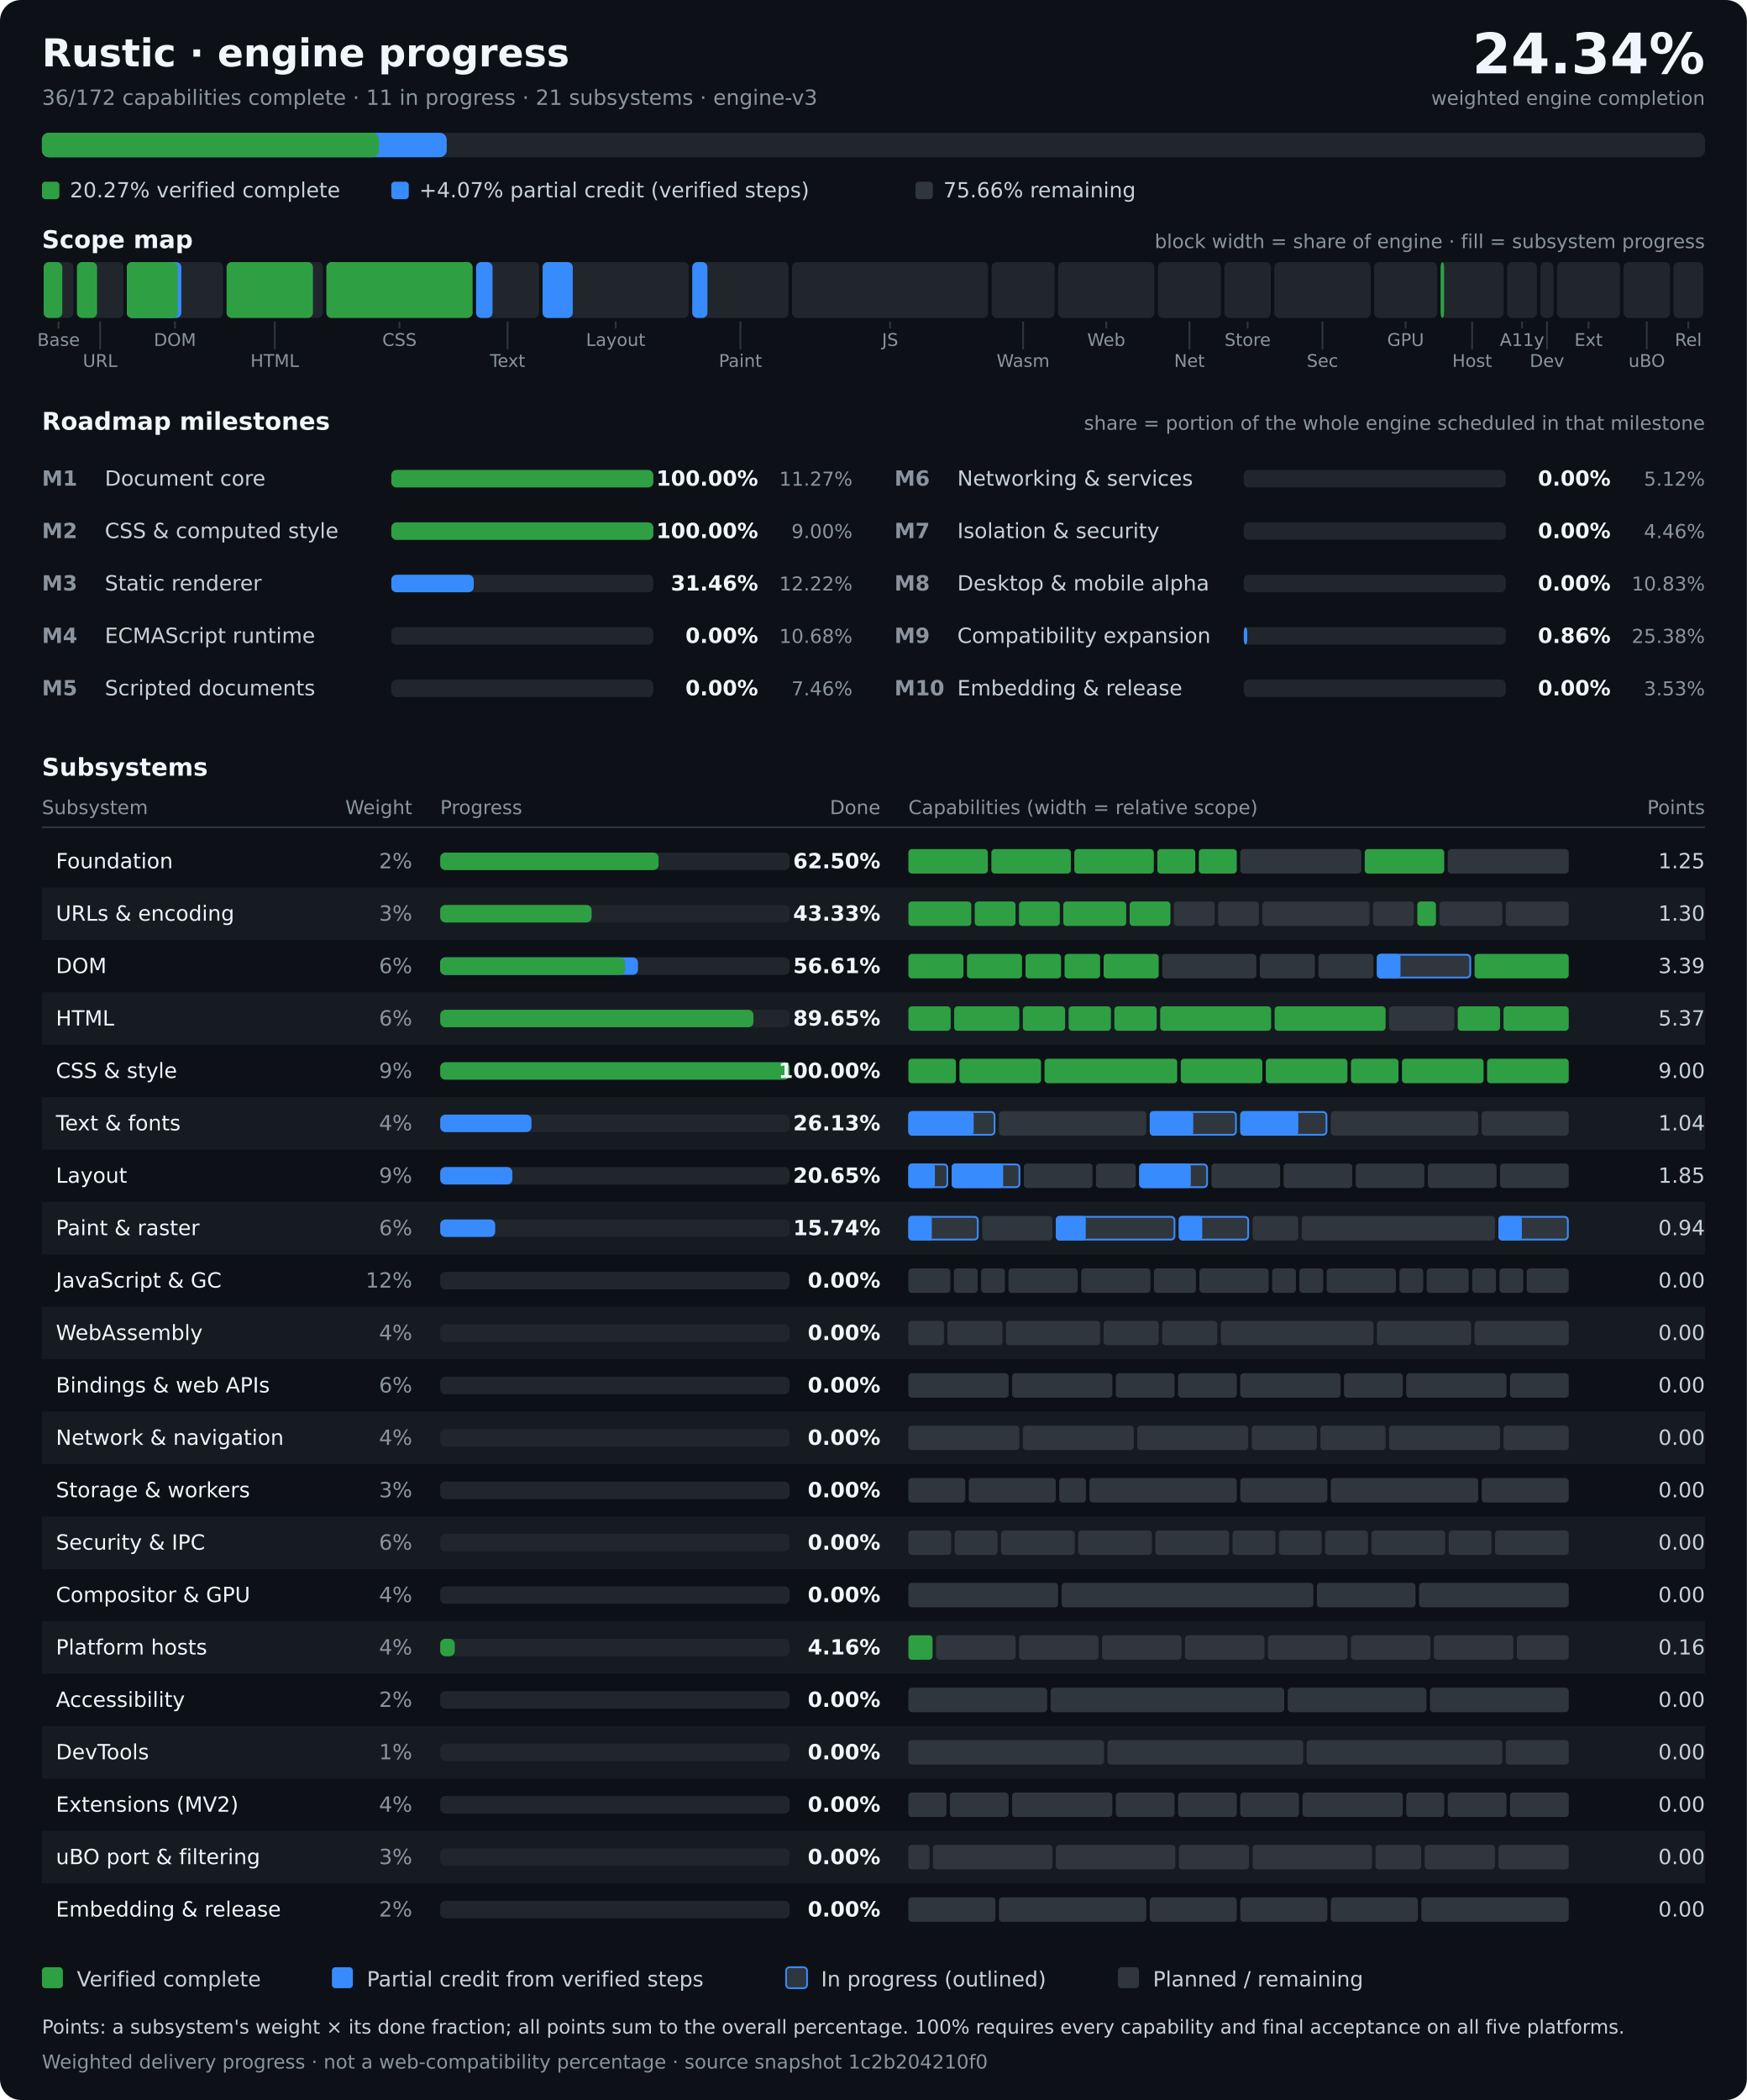
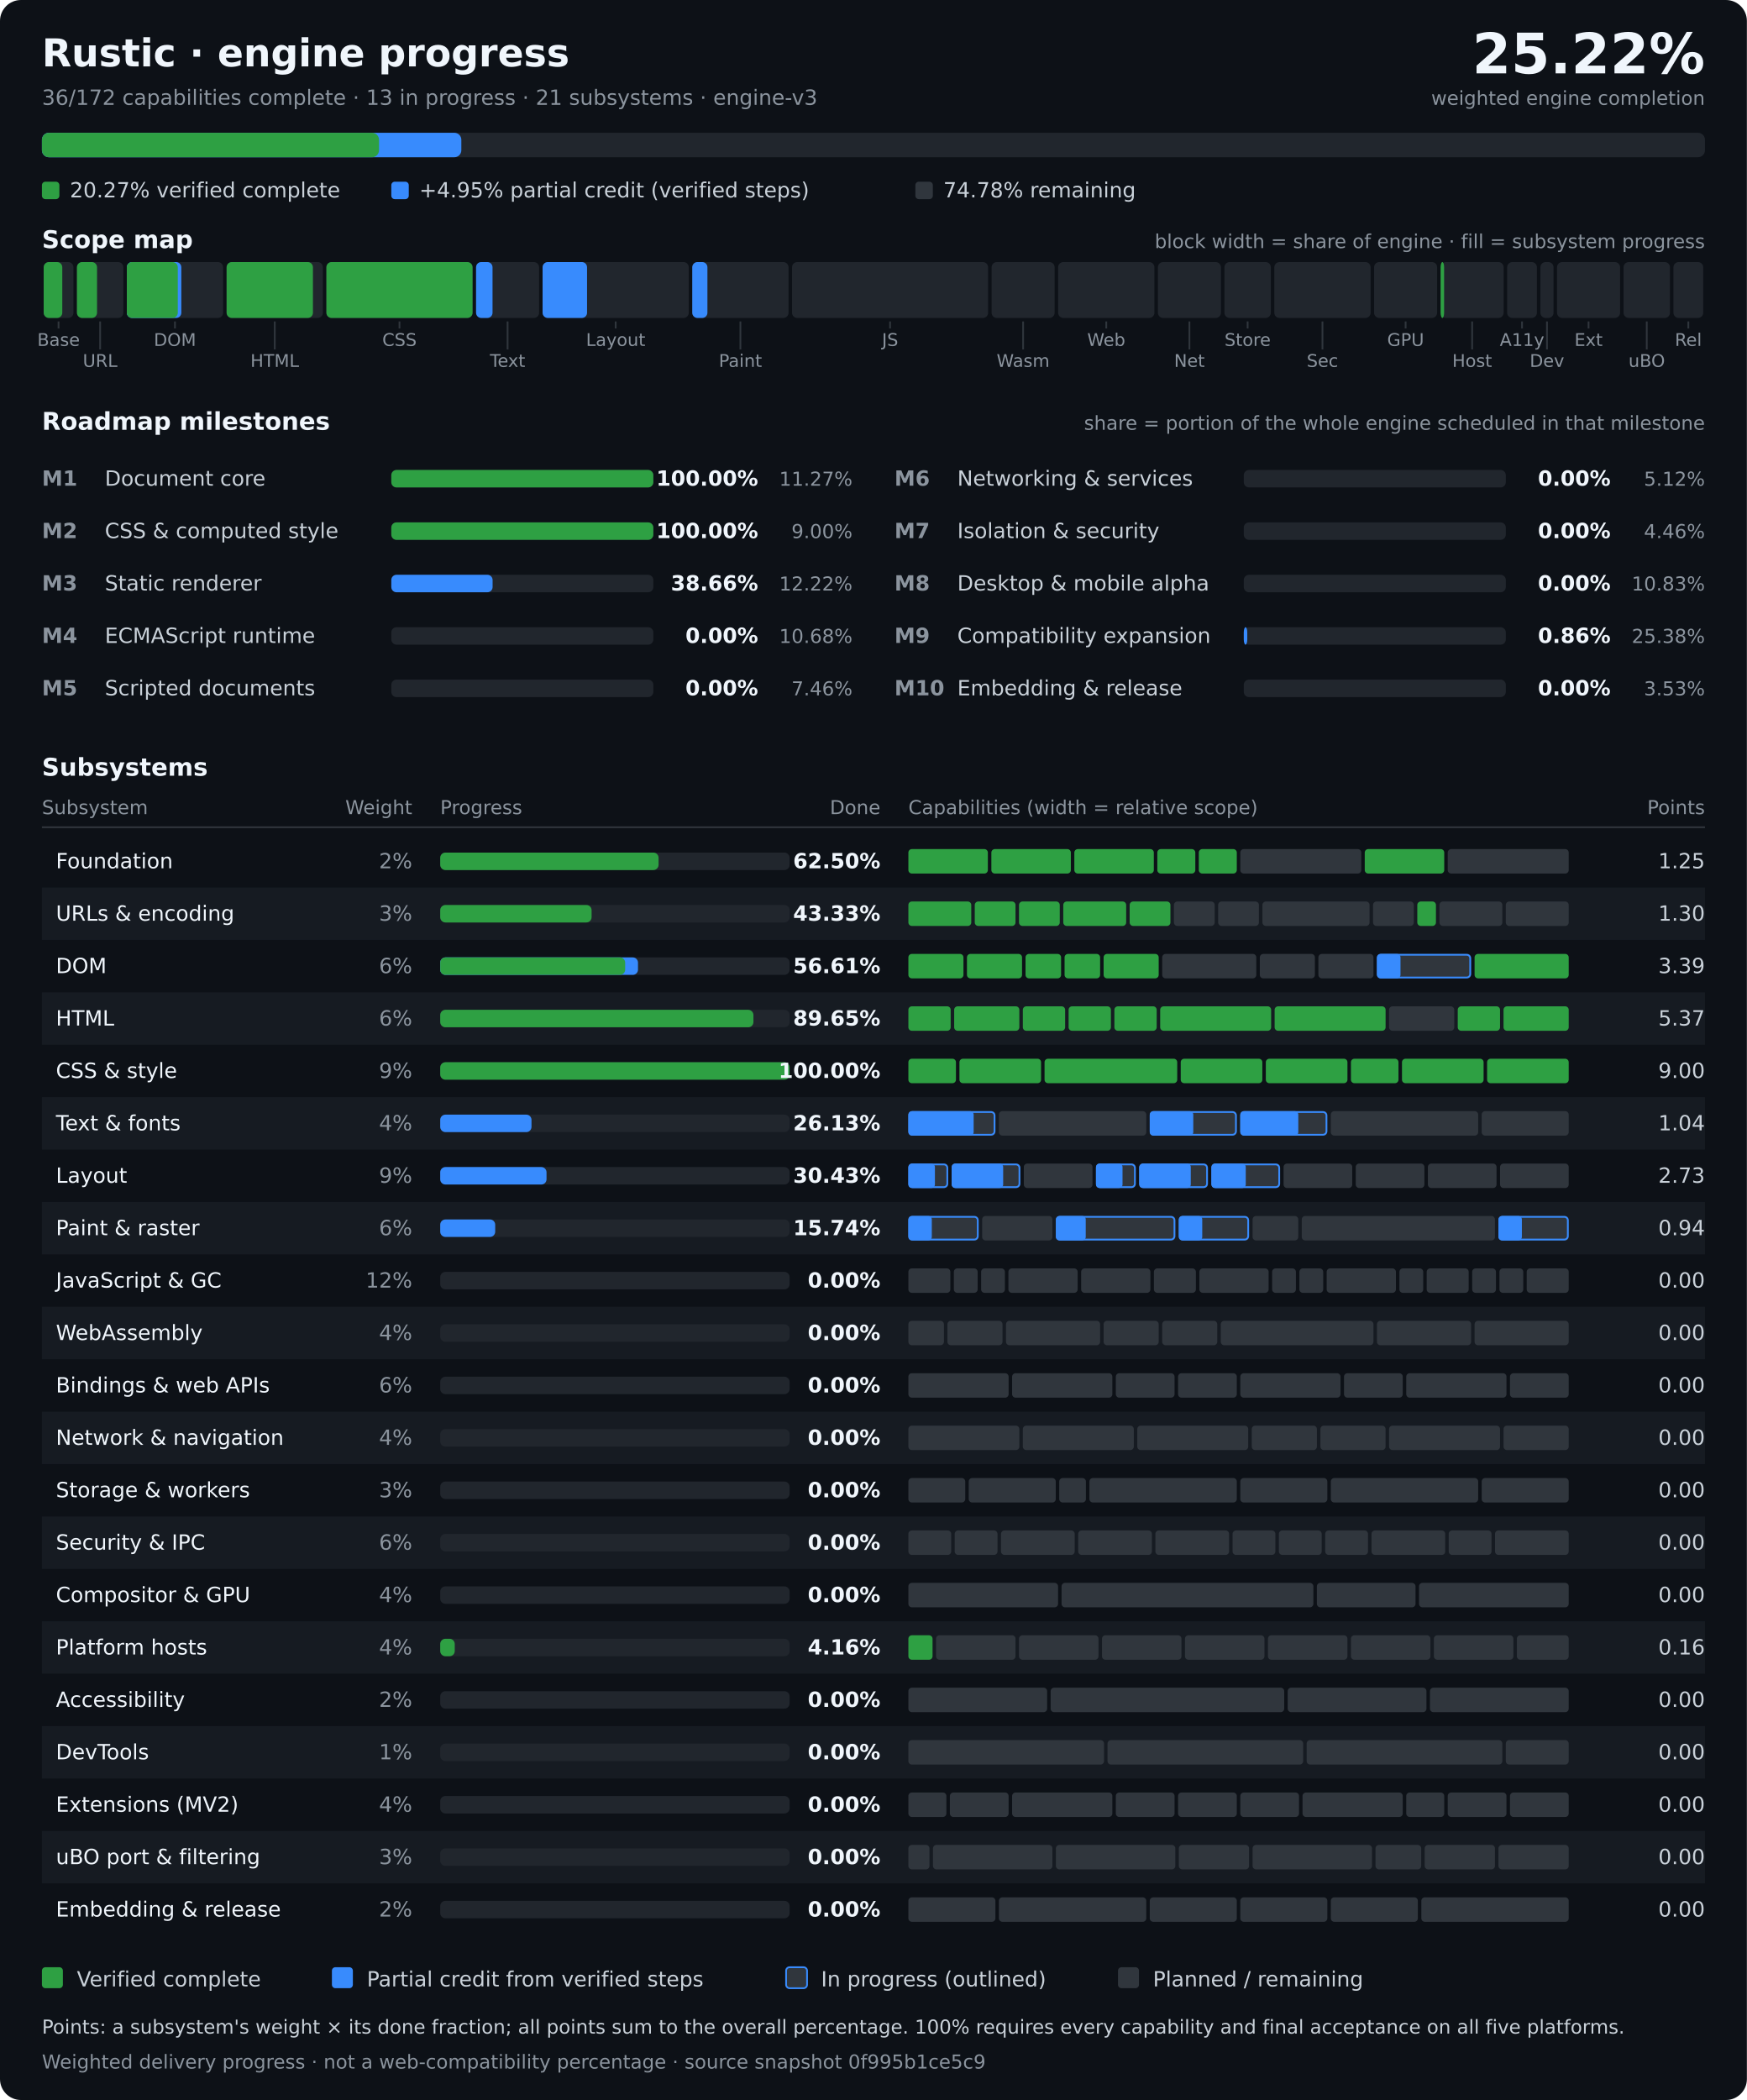
<svg xmlns="http://www.w3.org/2000/svg" width="1000" height="1202" viewBox="0 0 1000 1202" role="img" aria-labelledby="title desc">
  <rect width="1000" height="1202" rx="12" fill="#0d1117" />
  <g font-family="DejaVu Sans,Arial,sans-serif">
    <text x="24.00" y="38" fill="#f0f6fc" font-size="22" font-weight="700">Rustic · engine progress</text>
-     <text x="24.00" y="60" fill="#8b949e" font-size="12">36/172 capabilities complete · 11 in progress · 21 subsystems · engine-v3</text>
-     <text x="976.00" y="42" fill="#f0f6fc" font-size="32" text-anchor="end" font-weight="700">24.34%</text>
+     <text x="24.00" y="60" fill="#8b949e" font-size="12">36/172 capabilities complete · 13 in progress · 21 subsystems · engine-v3</text>
+     <text x="976.00" y="42" fill="#f0f6fc" font-size="32" text-anchor="end" font-weight="700">25.22%</text>
    <text x="976.00" y="60" fill="#8b949e" font-size="11" text-anchor="end">weighted engine completion</text>
    <rect x="24.00" y="76" width="952.00" height="14" rx="4" fill="#21262d" />
-     <rect x="24.00" y="76" width="231.72" height="14" rx="4" fill="#388bfd" />
+     <rect x="24.00" y="76" width="240.09" height="14" rx="4" fill="#388bfd" />
    <rect x="24.00" y="76" width="192.97" height="14" rx="4" fill="#2ea043" />
    <rect x="24" y="104" width="10" height="10" rx="2" fill="#2ea043" />
    <text x="40.00" y="113" fill="#c9d1d9" font-size="12">20.27% verified complete</text>
    <rect x="224" y="104" width="10" height="10" rx="2" fill="#388bfd" />
-     <text x="240.00" y="113" fill="#c9d1d9" font-size="12">+4.07% partial credit (verified steps)</text>
+     <text x="240.00" y="113" fill="#c9d1d9" font-size="12">+4.95% partial credit (verified steps)</text>
    <rect x="524" y="104" width="10" height="10" rx="2" fill="#30363d" />
-     <text x="540.00" y="113" fill="#c9d1d9" font-size="12">75.66% remaining</text>
+     <text x="540.00" y="113" fill="#c9d1d9" font-size="12">74.78% remaining</text>
    <text x="24.00" y="142" fill="#f0f6fc" font-size="14" font-weight="600">Scope map</text>
    <text x="976.00" y="142" fill="#8b949e" font-size="11" text-anchor="end">block width = share of engine · fill = subsystem progress</text>
    <g>
      <rect x="25.00" y="150" width="17.04" height="32" rx="3" fill="#21262d" />
      <rect x="25.00" y="150" width="10.65" height="32" rx="3" fill="#2ea043" />
      <rect x="33.02" y="184" width="1" height="4" fill="#30363d" />
      <text x="33.52" y="198" fill="#8b949e" font-size="10" text-anchor="middle">Base</text>
    </g>
    <g>
      <rect x="44.04" y="150" width="26.56" height="32" rx="3" fill="#21262d" />
      <rect x="44.04" y="150" width="11.51" height="32" rx="3" fill="#2ea043" />
      <rect x="56.82" y="184" width="1" height="16" fill="#30363d" />
      <text x="57.32" y="210" fill="#8b949e" font-size="10" text-anchor="middle">URL</text>
    </g>
    <g>
      <rect x="72.60" y="150" width="55.12" height="32" rx="3" fill="#21262d" />
      <rect x="72.60" y="150" width="31.20" height="32" rx="3" fill="#388bfd" />
      <rect x="72.60" y="150" width="29.18" height="32" rx="3" fill="#2ea043" />
      <rect x="99.66" y="184" width="1" height="4" fill="#30363d" />
      <text x="100.16" y="198" fill="#8b949e" font-size="10" text-anchor="middle">DOM</text>
    </g>
    <g>
      <rect x="129.72" y="150" width="55.12" height="32" rx="3" fill="#21262d" />
      <rect x="129.72" y="150" width="49.42" height="32" rx="3" fill="#2ea043" />
      <rect x="156.78" y="184" width="1" height="16" fill="#30363d" />
      <text x="157.28" y="210" fill="#8b949e" font-size="10" text-anchor="middle">HTML</text>
    </g>
    <g>
      <rect x="186.84" y="150" width="83.68" height="32" rx="3" fill="#21262d" />
      <rect x="186.84" y="150" width="83.68" height="32" rx="3" fill="#2ea043" />
      <rect x="228.18" y="184" width="1" height="4" fill="#30363d" />
      <text x="228.68" y="198" fill="#8b949e" font-size="10" text-anchor="middle">CSS</text>
    </g>
    <g>
      <rect x="272.52" y="150" width="36.08" height="32" rx="3" fill="#21262d" />
      <rect x="272.52" y="150" width="9.43" height="32" rx="3" fill="#388bfd" />
      <rect x="290.06" y="184" width="1" height="16" fill="#30363d" />
      <text x="290.56" y="210" fill="#8b949e" font-size="10" text-anchor="middle">Text</text>
    </g>
    <g>
      <rect x="310.60" y="150" width="83.68" height="32" rx="3" fill="#21262d" />
-       <rect x="310.60" y="150" width="17.28" height="32" rx="3" fill="#388bfd" />
+       <rect x="310.60" y="150" width="25.46" height="32" rx="3" fill="#388bfd" />
      <rect x="351.94" y="184" width="1" height="4" fill="#30363d" />
      <text x="352.44" y="198" fill="#8b949e" font-size="10" text-anchor="middle">Layout</text>
    </g>
    <g>
      <rect x="396.28" y="150" width="55.12" height="32" rx="3" fill="#21262d" />
      <rect x="396.28" y="150" width="8.68" height="32" rx="3" fill="#388bfd" />
      <rect x="423.34" y="184" width="1" height="16" fill="#30363d" />
      <text x="423.84" y="210" fill="#8b949e" font-size="10" text-anchor="middle">Paint</text>
    </g>
    <g>
      <rect x="453.40" y="150" width="112.24" height="32" rx="3" fill="#21262d" />
      <rect x="509.02" y="184" width="1" height="4" fill="#30363d" />
      <text x="509.52" y="198" fill="#8b949e" font-size="10" text-anchor="middle">JS</text>
    </g>
    <g>
      <rect x="567.64" y="150" width="36.08" height="32" rx="3" fill="#21262d" />
      <rect x="585.18" y="184" width="1" height="16" fill="#30363d" />
      <text x="585.68" y="210" fill="#8b949e" font-size="10" text-anchor="middle">Wasm</text>
    </g>
    <g>
      <rect x="605.72" y="150" width="55.12" height="32" rx="3" fill="#21262d" />
      <rect x="632.78" y="184" width="1" height="4" fill="#30363d" />
      <text x="633.28" y="198" fill="#8b949e" font-size="10" text-anchor="middle">Web</text>
    </g>
    <g>
      <rect x="662.84" y="150" width="36.08" height="32" rx="3" fill="#21262d" />
      <rect x="680.38" y="184" width="1" height="16" fill="#30363d" />
      <text x="680.88" y="210" fill="#8b949e" font-size="10" text-anchor="middle">Net</text>
    </g>
    <g>
      <rect x="700.92" y="150" width="26.56" height="32" rx="3" fill="#21262d" />
      <rect x="713.70" y="184" width="1" height="4" fill="#30363d" />
      <text x="714.20" y="198" fill="#8b949e" font-size="10" text-anchor="middle">Store</text>
    </g>
    <g>
      <rect x="729.48" y="150" width="55.12" height="32" rx="3" fill="#21262d" />
      <rect x="756.54" y="184" width="1" height="16" fill="#30363d" />
      <text x="757.04" y="210" fill="#8b949e" font-size="10" text-anchor="middle">Sec</text>
    </g>
    <g>
      <rect x="786.60" y="150" width="36.08" height="32" rx="3" fill="#21262d" />
      <rect x="804.14" y="184" width="1" height="4" fill="#30363d" />
      <text x="804.64" y="198" fill="#8b949e" font-size="10" text-anchor="middle">GPU</text>
    </g>
    <g>
      <rect x="824.68" y="150" width="36.08" height="32" rx="3" fill="#21262d" />
      <rect x="824.68" y="150" width="2.00" height="32" rx="3" fill="#2ea043" />
      <rect x="842.22" y="184" width="1" height="16" fill="#30363d" />
      <text x="842.72" y="210" fill="#8b949e" font-size="10" text-anchor="middle">Host</text>
    </g>
    <g>
      <rect x="862.76" y="150" width="17.04" height="32" rx="3" fill="#21262d" />
      <rect x="870.78" y="184" width="1" height="4" fill="#30363d" />
      <text x="871.28" y="198" fill="#8b949e" font-size="10" text-anchor="middle">A11y</text>
    </g>
    <g>
      <rect x="881.80" y="150" width="7.52" height="32" rx="3" fill="#21262d" />
      <rect x="885.06" y="184" width="1" height="16" fill="#30363d" />
      <text x="885.56" y="210" fill="#8b949e" font-size="10" text-anchor="middle">Dev</text>
    </g>
    <g>
      <rect x="891.32" y="150" width="36.08" height="32" rx="3" fill="#21262d" />
      <rect x="908.86" y="184" width="1" height="4" fill="#30363d" />
      <text x="909.36" y="198" fill="#8b949e" font-size="10" text-anchor="middle">Ext</text>
    </g>
    <g>
      <rect x="929.40" y="150" width="26.56" height="32" rx="3" fill="#21262d" />
      <rect x="942.18" y="184" width="1" height="16" fill="#30363d" />
      <text x="942.68" y="210" fill="#8b949e" font-size="10" text-anchor="middle">uBO</text>
    </g>
    <g>
      <rect x="957.96" y="150" width="17.04" height="32" rx="3" fill="#21262d" />
      <rect x="965.98" y="184" width="1" height="4" fill="#30363d" />
      <text x="966.48" y="198" fill="#8b949e" font-size="10" text-anchor="middle">Rel</text>
    </g>
    <text x="24.00" y="246" fill="#f0f6fc" font-size="14" font-weight="600">Roadmap milestones</text>
    <text x="976.00" y="246" fill="#8b949e" font-size="11" text-anchor="end">share = portion of the whole engine scheduled in that milestone</text>
    <g>
      <text x="24.00" y="278" fill="#8b949e" font-size="12" font-weight="600">M1</text>
      <text x="60.00" y="278" fill="#c9d1d9" font-size="12">Document core</text>
      <rect x="224.00" y="269" width="150.00" height="10" rx="3" fill="#21262d" />
      <rect x="224.00" y="269" width="150.00" height="10" rx="3" fill="#2ea043" />
      <text x="434.00" y="278" fill="#f0f6fc" font-size="12" text-anchor="end" font-weight="600">100.00%</text>
      <text x="488.00" y="278" fill="#8b949e" font-size="11" text-anchor="end">11.27%</text>
    </g>
    <g>
      <text x="24.00" y="308" fill="#8b949e" font-size="12" font-weight="600">M2</text>
      <text x="60.00" y="308" fill="#c9d1d9" font-size="12">CSS &amp; computed style</text>
      <rect x="224.00" y="299" width="150.00" height="10" rx="3" fill="#21262d" />
      <rect x="224.00" y="299" width="150.00" height="10" rx="3" fill="#2ea043" />
      <text x="434.00" y="308" fill="#f0f6fc" font-size="12" text-anchor="end" font-weight="600">100.00%</text>
      <text x="488.00" y="308" fill="#8b949e" font-size="11" text-anchor="end">9.00%</text>
    </g>
    <g>
      <text x="24.00" y="338" fill="#8b949e" font-size="12" font-weight="600">M3</text>
      <text x="60.00" y="338" fill="#c9d1d9" font-size="12">Static renderer</text>
      <rect x="224.00" y="329" width="150.00" height="10" rx="3" fill="#21262d" />
-       <rect x="224.00" y="329" width="47.19" height="10" rx="3" fill="#388bfd" />
-       <text x="434.00" y="338" fill="#f0f6fc" font-size="12" text-anchor="end" font-weight="600">31.46%</text>
+       <rect x="224.00" y="329" width="57.99" height="10" rx="3" fill="#388bfd" />
+       <text x="434.00" y="338" fill="#f0f6fc" font-size="12" text-anchor="end" font-weight="600">38.66%</text>
      <text x="488.00" y="338" fill="#8b949e" font-size="11" text-anchor="end">12.22%</text>
    </g>
    <g>
      <text x="24.00" y="368" fill="#8b949e" font-size="12" font-weight="600">M4</text>
      <text x="60.00" y="368" fill="#c9d1d9" font-size="12">ECMAScript runtime</text>
      <rect x="224.00" y="359" width="150.00" height="10" rx="3" fill="#21262d" />
      <text x="434.00" y="368" fill="#f0f6fc" font-size="12" text-anchor="end" font-weight="600">0.00%</text>
      <text x="488.00" y="368" fill="#8b949e" font-size="11" text-anchor="end">10.68%</text>
    </g>
    <g>
      <text x="24.00" y="398" fill="#8b949e" font-size="12" font-weight="600">M5</text>
      <text x="60.00" y="398" fill="#c9d1d9" font-size="12">Scripted documents</text>
      <rect x="224.00" y="389" width="150.00" height="10" rx="3" fill="#21262d" />
      <text x="434.00" y="398" fill="#f0f6fc" font-size="12" text-anchor="end" font-weight="600">0.00%</text>
      <text x="488.00" y="398" fill="#8b949e" font-size="11" text-anchor="end">7.46%</text>
    </g>
    <g>
      <text x="512.00" y="278" fill="#8b949e" font-size="12" font-weight="600">M6</text>
      <text x="548.00" y="278" fill="#c9d1d9" font-size="12">Networking &amp; services</text>
      <rect x="712.00" y="269" width="150.00" height="10" rx="3" fill="#21262d" />
      <text x="922.00" y="278" fill="#f0f6fc" font-size="12" text-anchor="end" font-weight="600">0.00%</text>
      <text x="976.00" y="278" fill="#8b949e" font-size="11" text-anchor="end">5.12%</text>
    </g>
    <g>
      <text x="512.00" y="308" fill="#8b949e" font-size="12" font-weight="600">M7</text>
      <text x="548.00" y="308" fill="#c9d1d9" font-size="12">Isolation &amp; security</text>
      <rect x="712.00" y="299" width="150.00" height="10" rx="3" fill="#21262d" />
      <text x="922.00" y="308" fill="#f0f6fc" font-size="12" text-anchor="end" font-weight="600">0.00%</text>
      <text x="976.00" y="308" fill="#8b949e" font-size="11" text-anchor="end">4.46%</text>
    </g>
    <g>
      <text x="512.00" y="338" fill="#8b949e" font-size="12" font-weight="600">M8</text>
      <text x="548.00" y="338" fill="#c9d1d9" font-size="12">Desktop &amp; mobile alpha</text>
      <rect x="712.00" y="329" width="150.00" height="10" rx="3" fill="#21262d" />
      <text x="922.00" y="338" fill="#f0f6fc" font-size="12" text-anchor="end" font-weight="600">0.00%</text>
      <text x="976.00" y="338" fill="#8b949e" font-size="11" text-anchor="end">10.83%</text>
    </g>
    <g>
      <text x="512.00" y="368" fill="#8b949e" font-size="12" font-weight="600">M9</text>
      <text x="548.00" y="368" fill="#c9d1d9" font-size="12">Compatibility expansion</text>
      <rect x="712.00" y="359" width="150.00" height="10" rx="3" fill="#21262d" />
      <rect x="712.00" y="359" width="2.00" height="10" rx="3" fill="#388bfd" />
      <text x="922.00" y="368" fill="#f0f6fc" font-size="12" text-anchor="end" font-weight="600">0.86%</text>
      <text x="976.00" y="368" fill="#8b949e" font-size="11" text-anchor="end">25.38%</text>
    </g>
    <g>
      <text x="512.00" y="398" fill="#8b949e" font-size="12" font-weight="600">M10</text>
      <text x="548.00" y="398" fill="#c9d1d9" font-size="12">Embedding &amp; release</text>
      <rect x="712.00" y="389" width="150.00" height="10" rx="3" fill="#21262d" />
      <text x="922.00" y="398" fill="#f0f6fc" font-size="12" text-anchor="end" font-weight="600">0.00%</text>
      <text x="976.00" y="398" fill="#8b949e" font-size="11" text-anchor="end">3.53%</text>
    </g>
    <text x="24.00" y="444" fill="#f0f6fc" font-size="14" font-weight="600">Subsystems</text>
    <text x="24.00" y="466" fill="#8b949e" font-size="11">Subsystem</text>
    <text x="236.00" y="466" fill="#8b949e" font-size="11" text-anchor="end">Weight</text>
    <text x="252.00" y="466" fill="#8b949e" font-size="11">Progress</text>
    <text x="504.00" y="466" fill="#8b949e" font-size="11" text-anchor="end">Done</text>
    <text x="520.00" y="466" fill="#8b949e" font-size="11">Capabilities (width = relative scope)</text>
    <text x="976.00" y="466" fill="#8b949e" font-size="11" text-anchor="end">Points</text>
    <rect x="24" y="473" width="952" height="1" fill="#30363d" />
    <g>
      <text x="32.00" y="497" fill="#f0f6fc" font-size="12">Foundation</text>
      <text x="236.00" y="497" fill="#8b949e" font-size="12" text-anchor="end">2%</text>
      <rect x="252.00" y="488" width="200.00" height="10" rx="3" fill="#21262d" />
      <rect x="252.00" y="488" width="125.00" height="10" rx="3" fill="#2ea043" />
      <text x="504.00" y="497" fill="#f0f6fc" font-size="12" text-anchor="end" font-weight="600">62.50%</text>
      <g>
        <rect x="520.00" y="486" width="45.50" height="14" rx="2" fill="#2ea043" />
      </g>
      <g>
        <rect x="567.50" y="486" width="45.50" height="14" rx="2" fill="#2ea043" />
      </g>
      <g>
        <rect x="615.00" y="486" width="45.50" height="14" rx="2" fill="#2ea043" />
      </g>
      <g>
        <rect x="662.50" y="486" width="21.75" height="14" rx="2" fill="#2ea043" />
      </g>
      <g>
        <rect x="686.25" y="486" width="21.75" height="14" rx="2" fill="#2ea043" />
      </g>
      <g>
        <rect x="710.00" y="486" width="69.25" height="14" rx="2" fill="#30363d" />
      </g>
      <g>
        <rect x="781.25" y="486" width="45.50" height="14" rx="2" fill="#2ea043" />
      </g>
      <g>
        <rect x="828.75" y="486" width="69.25" height="14" rx="2" fill="#30363d" />
      </g>
      <text x="976.00" y="497" fill="#c9d1d9" font-size="12" text-anchor="end">1.25</text>
    </g>
    <g>
      <rect x="24" y="508" width="952" height="30" fill="#161b22" />
      <text x="32.00" y="527" fill="#f0f6fc" font-size="12">URLs &amp; encoding</text>
      <text x="236.00" y="527" fill="#8b949e" font-size="12" text-anchor="end">3%</text>
      <rect x="252.00" y="518" width="200.00" height="10" rx="3" fill="#21262d" />
      <rect x="252.00" y="518" width="86.66" height="10" rx="3" fill="#2ea043" />
      <text x="504.00" y="527" fill="#f0f6fc" font-size="12" text-anchor="end" font-weight="600">43.33%</text>
      <g>
        <rect x="520.00" y="516" width="36.00" height="14" rx="2" fill="#2ea043" />
      </g>
      <g>
        <rect x="558.00" y="516" width="23.33" height="14" rx="2" fill="#2ea043" />
      </g>
      <g>
        <rect x="583.33" y="516" width="23.33" height="14" rx="2" fill="#2ea043" />
      </g>
      <g>
        <rect x="608.67" y="516" width="36.00" height="14" rx="2" fill="#2ea043" />
      </g>
      <g>
        <rect x="646.67" y="516" width="23.33" height="14" rx="2" fill="#2ea043" />
      </g>
      <g>
        <rect x="672.00" y="516" width="23.33" height="14" rx="2" fill="#30363d" />
      </g>
      <g>
        <rect x="697.33" y="516" width="23.33" height="14" rx="2" fill="#30363d" />
      </g>
      <g>
        <rect x="722.67" y="516" width="61.33" height="14" rx="2" fill="#30363d" />
      </g>
      <g>
        <rect x="786.00" y="516" width="23.33" height="14" rx="2" fill="#30363d" />
      </g>
      <g>
        <rect x="811.33" y="516" width="10.67" height="14" rx="2" fill="#2ea043" />
      </g>
      <g>
        <rect x="824.00" y="516" width="36.00" height="14" rx="2" fill="#30363d" />
      </g>
      <g>
        <rect x="862.00" y="516" width="36.00" height="14" rx="2" fill="#30363d" />
      </g>
      <text x="976.00" y="527" fill="#c9d1d9" font-size="12" text-anchor="end">1.30</text>
    </g>
    <g>
      <text x="32.00" y="557" fill="#f0f6fc" font-size="12">DOM</text>
      <text x="236.00" y="557" fill="#8b949e" font-size="12" text-anchor="end">6%</text>
      <rect x="252.00" y="548" width="200.00" height="10" rx="3" fill="#21262d" />
      <rect x="252.00" y="548" width="113.22" height="10" rx="3" fill="#388bfd" />
      <rect x="252.00" y="548" width="105.88" height="10" rx="3" fill="#2ea043" />
      <text x="504.00" y="557" fill="#f0f6fc" font-size="12" text-anchor="end" font-weight="600">56.61%</text>
      <g>
        <rect x="520.00" y="546" width="31.53" height="14" rx="2" fill="#2ea043" />
      </g>
      <g>
        <rect x="553.53" y="546" width="31.53" height="14" rx="2" fill="#2ea043" />
      </g>
      <g>
        <rect x="587.06" y="546" width="20.35" height="14" rx="2" fill="#2ea043" />
      </g>
      <g>
        <rect x="609.41" y="546" width="20.35" height="14" rx="2" fill="#2ea043" />
      </g>
      <g>
        <rect x="631.76" y="546" width="31.53" height="14" rx="2" fill="#2ea043" />
      </g>
      <g>
        <rect x="665.29" y="546" width="53.88" height="14" rx="2" fill="#30363d" />
      </g>
      <g>
        <rect x="721.18" y="546" width="31.53" height="14" rx="2" fill="#30363d" />
      </g>
      <g>
        <rect x="754.71" y="546" width="31.53" height="14" rx="2" fill="#30363d" />
      </g>
      <g>
        <rect x="788.24" y="546" width="53.88" height="14" rx="2" fill="#30363d" />
        <rect x="788.24" y="546" width="13.47" height="14" rx="2" fill="#388bfd" />
        <rect x="788.74" y="546.5" width="52.88" height="13" rx="2" fill="none" stroke="#388bfd" />
      </g>
      <g>
        <rect x="844.12" y="546" width="53.88" height="14" rx="2" fill="#2ea043" />
      </g>
      <text x="976.00" y="557" fill="#c9d1d9" font-size="12" text-anchor="end">3.39</text>
    </g>
    <g>
      <rect x="24" y="568" width="952" height="30" fill="#161b22" />
      <text x="32.00" y="587" fill="#f0f6fc" font-size="12">HTML</text>
      <text x="236.00" y="587" fill="#8b949e" font-size="12" text-anchor="end">6%</text>
      <rect x="252.00" y="578" width="200.00" height="10" rx="3" fill="#21262d" />
      <rect x="252.00" y="578" width="179.30" height="10" rx="3" fill="#2ea043" />
      <text x="504.00" y="587" fill="#f0f6fc" font-size="12" text-anchor="end" font-weight="600">89.65%</text>
      <g>
        <rect x="520.00" y="576" width="24.21" height="14" rx="2" fill="#2ea043" />
      </g>
      <g>
        <rect x="546.21" y="576" width="37.31" height="14" rx="2" fill="#2ea043" />
      </g>
      <g>
        <rect x="585.52" y="576" width="24.21" height="14" rx="2" fill="#2ea043" />
      </g>
      <g>
        <rect x="611.72" y="576" width="24.21" height="14" rx="2" fill="#2ea043" />
      </g>
      <g>
        <rect x="637.93" y="576" width="24.21" height="14" rx="2" fill="#2ea043" />
      </g>
      <g>
        <rect x="664.14" y="576" width="63.52" height="14" rx="2" fill="#2ea043" />
      </g>
      <g>
        <rect x="729.66" y="576" width="63.52" height="14" rx="2" fill="#2ea043" />
      </g>
      <g>
        <rect x="795.17" y="576" width="37.31" height="14" rx="2" fill="#30363d" />
      </g>
      <g>
        <rect x="834.48" y="576" width="24.21" height="14" rx="2" fill="#2ea043" />
      </g>
      <g>
        <rect x="860.69" y="576" width="37.31" height="14" rx="2" fill="#2ea043" />
      </g>
      <text x="976.00" y="587" fill="#c9d1d9" font-size="12" text-anchor="end">5.37</text>
    </g>
    <g>
      <text x="32.00" y="617" fill="#f0f6fc" font-size="12">CSS &amp; style</text>
      <text x="236.00" y="617" fill="#8b949e" font-size="12" text-anchor="end">9%</text>
      <rect x="252.00" y="608" width="200.00" height="10" rx="3" fill="#21262d" />
      <rect x="252.00" y="608" width="200.00" height="10" rx="3" fill="#2ea043" />
      <text x="504.00" y="617" fill="#f0f6fc" font-size="12" text-anchor="end" font-weight="600">100.00%</text>
      <g>
        <rect x="520.00" y="606" width="27.23" height="14" rx="2" fill="#2ea043" />
      </g>
      <g>
        <rect x="549.23" y="606" width="46.72" height="14" rx="2" fill="#2ea043" />
      </g>
      <g>
        <rect x="597.95" y="606" width="75.95" height="14" rx="2" fill="#2ea043" />
      </g>
      <g>
        <rect x="675.90" y="606" width="46.72" height="14" rx="2" fill="#2ea043" />
      </g>
      <g>
        <rect x="724.62" y="606" width="46.72" height="14" rx="2" fill="#2ea043" />
      </g>
      <g>
        <rect x="773.33" y="606" width="27.23" height="14" rx="2" fill="#2ea043" />
      </g>
      <g>
        <rect x="802.56" y="606" width="46.72" height="14" rx="2" fill="#2ea043" />
      </g>
      <g>
        <rect x="851.28" y="606" width="46.72" height="14" rx="2" fill="#2ea043" />
      </g>
      <text x="976.00" y="617" fill="#c9d1d9" font-size="12" text-anchor="end">9.00</text>
    </g>
    <g>
      <rect x="24" y="628" width="952" height="30" fill="#161b22" />
      <text x="32.00" y="647" fill="#f0f6fc" font-size="12">Text &amp; fonts</text>
      <text x="236.00" y="647" fill="#8b949e" font-size="12" text-anchor="end">4%</text>
      <rect x="252.00" y="638" width="200.00" height="10" rx="3" fill="#21262d" />
      <rect x="252.00" y="638" width="52.26" height="10" rx="3" fill="#388bfd" />
      <text x="504.00" y="647" fill="#f0f6fc" font-size="12" text-anchor="end" font-weight="600">26.13%</text>
      <g>
        <rect x="520.00" y="636" width="49.82" height="14" rx="2" fill="#30363d" />
        <rect x="520.00" y="636" width="37.36" height="14" rx="2" fill="#388bfd" />
        <rect x="520.50" y="636.5" width="48.82" height="13" rx="2" fill="none" stroke="#388bfd" />
      </g>
      <g>
        <rect x="571.82" y="636" width="84.36" height="14" rx="2" fill="#30363d" />
      </g>
      <g>
        <rect x="658.18" y="636" width="49.82" height="14" rx="2" fill="#30363d" />
        <rect x="658.18" y="636" width="24.91" height="14" rx="2" fill="#388bfd" />
        <rect x="658.68" y="636.5" width="48.82" height="13" rx="2" fill="none" stroke="#388bfd" />
      </g>
      <g>
        <rect x="710.00" y="636" width="49.82" height="14" rx="2" fill="#30363d" />
        <rect x="710.00" y="636" width="33.21" height="14" rx="2" fill="#388bfd" />
        <rect x="710.50" y="636.5" width="48.82" height="13" rx="2" fill="none" stroke="#388bfd" />
      </g>
      <g>
        <rect x="761.82" y="636" width="84.36" height="14" rx="2" fill="#30363d" />
      </g>
      <g>
        <rect x="848.18" y="636" width="49.82" height="14" rx="2" fill="#30363d" />
      </g>
      <text x="976.00" y="647" fill="#c9d1d9" font-size="12" text-anchor="end">1.04</text>
    </g>
    <g>
      <text x="32.00" y="677" fill="#f0f6fc" font-size="12">Layout</text>
      <text x="236.00" y="677" fill="#8b949e" font-size="12" text-anchor="end">9%</text>
      <rect x="252.00" y="668" width="200.00" height="10" rx="3" fill="#21262d" />
-       <rect x="252.00" y="668" width="41.30" height="10" rx="3" fill="#388bfd" />
-       <text x="504.00" y="677" fill="#f0f6fc" font-size="12" text-anchor="end" font-weight="600">20.65%</text>
+       <rect x="252.00" y="668" width="60.86" height="10" rx="3" fill="#388bfd" />
+       <text x="504.00" y="677" fill="#f0f6fc" font-size="12" text-anchor="end" font-weight="600">30.43%</text>
      <g>
        <rect x="520.00" y="666" width="22.78" height="14" rx="2" fill="#30363d" />
        <rect x="520.00" y="666" width="15.19" height="14" rx="2" fill="#388bfd" />
        <rect x="520.50" y="666.5" width="21.78" height="13" rx="2" fill="none" stroke="#388bfd" />
      </g>
      <g>
        <rect x="544.78" y="666" width="39.30" height="14" rx="2" fill="#30363d" />
        <rect x="544.78" y="666" width="29.48" height="14" rx="2" fill="#388bfd" />
        <rect x="545.28" y="666.5" width="38.30" height="13" rx="2" fill="none" stroke="#388bfd" />
      </g>
      <g>
        <rect x="586.09" y="666" width="39.30" height="14" rx="2" fill="#30363d" />
      </g>
      <g>
        <rect x="627.39" y="666" width="22.78" height="14" rx="2" fill="#30363d" />
+         <rect x="627.39" y="666" width="15.19" height="14" rx="2" fill="#388bfd" />
+         <rect x="627.89" y="666.5" width="21.78" height="13" rx="2" fill="none" stroke="#388bfd" />
      </g>
      <g>
        <rect x="652.17" y="666" width="39.30" height="14" rx="2" fill="#30363d" />
        <rect x="652.17" y="666" width="29.48" height="14" rx="2" fill="#388bfd" />
        <rect x="652.67" y="666.5" width="38.30" height="13" rx="2" fill="none" stroke="#388bfd" />
      </g>
      <g>
        <rect x="693.48" y="666" width="39.30" height="14" rx="2" fill="#30363d" />
+         <rect x="693.48" y="666" width="19.65" height="14" rx="2" fill="#388bfd" />
+         <rect x="693.98" y="666.5" width="38.30" height="13" rx="2" fill="none" stroke="#388bfd" />
      </g>
      <g>
        <rect x="734.78" y="666" width="39.30" height="14" rx="2" fill="#30363d" />
      </g>
      <g>
        <rect x="776.09" y="666" width="39.30" height="14" rx="2" fill="#30363d" />
      </g>
      <g>
        <rect x="817.39" y="666" width="39.30" height="14" rx="2" fill="#30363d" />
      </g>
      <g>
        <rect x="858.70" y="666" width="39.30" height="14" rx="2" fill="#30363d" />
      </g>
-       <text x="976.00" y="677" fill="#c9d1d9" font-size="12" text-anchor="end">1.85</text>
+       <text x="976.00" y="677" fill="#c9d1d9" font-size="12" text-anchor="end">2.73</text>
    </g>
    <g>
      <rect x="24" y="688" width="952" height="30" fill="#161b22" />
      <text x="32.00" y="707" fill="#f0f6fc" font-size="12">Paint &amp; raster</text>
      <text x="236.00" y="707" fill="#8b949e" font-size="12" text-anchor="end">6%</text>
      <rect x="252.00" y="698" width="200.00" height="10" rx="3" fill="#21262d" />
      <rect x="252.00" y="698" width="31.48" height="10" rx="3" fill="#388bfd" />
      <text x="504.00" y="707" fill="#f0f6fc" font-size="12" text-anchor="end" font-weight="600">15.74%</text>
      <g>
        <rect x="520.00" y="696" width="40.22" height="14" rx="2" fill="#30363d" />
        <rect x="520.00" y="696" width="13.41" height="14" rx="2" fill="#388bfd" />
        <rect x="520.50" y="696.5" width="39.22" height="13" rx="2" fill="none" stroke="#388bfd" />
      </g>
      <g>
        <rect x="562.22" y="696" width="40.22" height="14" rx="2" fill="#30363d" />
      </g>
      <g>
        <rect x="604.44" y="696" width="68.37" height="14" rx="2" fill="#30363d" />
        <rect x="604.44" y="696" width="17.09" height="14" rx="2" fill="#388bfd" />
        <rect x="604.94" y="696.5" width="67.37" height="13" rx="2" fill="none" stroke="#388bfd" />
      </g>
      <g>
        <rect x="674.81" y="696" width="40.22" height="14" rx="2" fill="#30363d" />
        <rect x="674.81" y="696" width="13.41" height="14" rx="2" fill="#388bfd" />
        <rect x="675.31" y="696.5" width="39.22" height="13" rx="2" fill="none" stroke="#388bfd" />
      </g>
      <g>
        <rect x="717.04" y="696" width="26.15" height="14" rx="2" fill="#30363d" />
      </g>
      <g>
        <rect x="745.19" y="696" width="110.59" height="14" rx="2" fill="#30363d" />
      </g>
      <g>
        <rect x="857.78" y="696" width="40.22" height="14" rx="2" fill="#30363d" />
        <rect x="857.78" y="696" width="13.41" height="14" rx="2" fill="#388bfd" />
        <rect x="858.28" y="696.5" width="39.22" height="13" rx="2" fill="none" stroke="#388bfd" />
      </g>
      <text x="976.00" y="707" fill="#c9d1d9" font-size="12" text-anchor="end">0.94</text>
    </g>
    <g>
      <text x="32.00" y="737" fill="#f0f6fc" font-size="12">JavaScript &amp; GC</text>
      <text x="236.00" y="737" fill="#8b949e" font-size="12" text-anchor="end">12%</text>
      <rect x="252.00" y="728" width="200.00" height="10" rx="3" fill="#21262d" />
      <text x="504.00" y="737" fill="#f0f6fc" font-size="12" text-anchor="end" font-weight="600">0.00%</text>
      <g>
        <rect x="520.00" y="726" width="24.03" height="14" rx="2" fill="#30363d" />
      </g>
      <g>
        <rect x="546.03" y="726" width="13.62" height="14" rx="2" fill="#30363d" />
      </g>
      <g>
        <rect x="561.64" y="726" width="13.62" height="14" rx="2" fill="#30363d" />
      </g>
      <g>
        <rect x="577.26" y="726" width="39.64" height="14" rx="2" fill="#30363d" />
      </g>
      <g>
        <rect x="618.90" y="726" width="39.64" height="14" rx="2" fill="#30363d" />
      </g>
      <g>
        <rect x="660.55" y="726" width="24.03" height="14" rx="2" fill="#30363d" />
      </g>
      <g>
        <rect x="686.58" y="726" width="39.64" height="14" rx="2" fill="#30363d" />
      </g>
      <g>
        <rect x="728.22" y="726" width="13.62" height="14" rx="2" fill="#30363d" />
      </g>
      <g>
        <rect x="743.84" y="726" width="13.62" height="14" rx="2" fill="#30363d" />
      </g>
      <g>
        <rect x="759.45" y="726" width="39.64" height="14" rx="2" fill="#30363d" />
      </g>
      <g>
        <rect x="801.10" y="726" width="13.62" height="14" rx="2" fill="#30363d" />
      </g>
      <g>
        <rect x="816.71" y="726" width="24.03" height="14" rx="2" fill="#30363d" />
      </g>
      <g>
        <rect x="842.74" y="726" width="13.62" height="14" rx="2" fill="#30363d" />
      </g>
      <g>
        <rect x="858.36" y="726" width="13.62" height="14" rx="2" fill="#30363d" />
      </g>
      <g>
        <rect x="873.97" y="726" width="24.03" height="14" rx="2" fill="#30363d" />
      </g>
      <text x="976.00" y="737" fill="#c9d1d9" font-size="12" text-anchor="end">0.00</text>
    </g>
    <g>
      <rect x="24" y="748" width="952" height="30" fill="#161b22" />
      <text x="32.00" y="767" fill="#f0f6fc" font-size="12">WebAssembly</text>
      <text x="236.00" y="767" fill="#8b949e" font-size="12" text-anchor="end">4%</text>
      <rect x="252.00" y="758" width="200.00" height="10" rx="3" fill="#21262d" />
      <text x="504.00" y="767" fill="#f0f6fc" font-size="12" text-anchor="end" font-weight="600">0.00%</text>
      <g>
        <rect x="520.00" y="756" width="20.35" height="14" rx="2" fill="#30363d" />
      </g>
      <g>
        <rect x="542.35" y="756" width="31.53" height="14" rx="2" fill="#30363d" />
      </g>
      <g>
        <rect x="575.88" y="756" width="53.88" height="14" rx="2" fill="#30363d" />
      </g>
      <g>
        <rect x="631.76" y="756" width="31.53" height="14" rx="2" fill="#30363d" />
      </g>
      <g>
        <rect x="665.29" y="756" width="31.53" height="14" rx="2" fill="#30363d" />
      </g>
      <g>
        <rect x="698.82" y="756" width="87.41" height="14" rx="2" fill="#30363d" />
      </g>
      <g>
        <rect x="788.24" y="756" width="53.88" height="14" rx="2" fill="#30363d" />
      </g>
      <g>
        <rect x="844.12" y="756" width="53.88" height="14" rx="2" fill="#30363d" />
      </g>
      <text x="976.00" y="767" fill="#c9d1d9" font-size="12" text-anchor="end">0.00</text>
    </g>
    <g>
      <text x="32.00" y="797" fill="#f0f6fc" font-size="12">Bindings &amp; web APIs</text>
      <text x="236.00" y="797" fill="#8b949e" font-size="12" text-anchor="end">6%</text>
      <rect x="252.00" y="788" width="200.00" height="10" rx="3" fill="#21262d" />
      <text x="504.00" y="797" fill="#f0f6fc" font-size="12" text-anchor="end" font-weight="600">0.00%</text>
      <g>
        <rect x="520.00" y="786" width="57.38" height="14" rx="2" fill="#30363d" />
      </g>
      <g>
        <rect x="579.38" y="786" width="57.38" height="14" rx="2" fill="#30363d" />
      </g>
      <g>
        <rect x="638.75" y="786" width="33.62" height="14" rx="2" fill="#30363d" />
      </g>
      <g>
        <rect x="674.38" y="786" width="33.62" height="14" rx="2" fill="#30363d" />
      </g>
      <g>
        <rect x="710.00" y="786" width="57.38" height="14" rx="2" fill="#30363d" />
      </g>
      <g>
        <rect x="769.38" y="786" width="33.62" height="14" rx="2" fill="#30363d" />
      </g>
      <g>
        <rect x="805.00" y="786" width="57.38" height="14" rx="2" fill="#30363d" />
      </g>
      <g>
        <rect x="864.38" y="786" width="33.62" height="14" rx="2" fill="#30363d" />
      </g>
      <text x="976.00" y="797" fill="#c9d1d9" font-size="12" text-anchor="end">0.00</text>
    </g>
    <g>
      <rect x="24" y="808" width="952" height="30" fill="#161b22" />
      <text x="32.00" y="827" fill="#f0f6fc" font-size="12">Network &amp; navigation</text>
      <text x="236.00" y="827" fill="#8b949e" font-size="12" text-anchor="end">4%</text>
      <rect x="252.00" y="818" width="200.00" height="10" rx="3" fill="#21262d" />
      <text x="504.00" y="827" fill="#f0f6fc" font-size="12" text-anchor="end" font-weight="600">0.00%</text>
      <g>
        <rect x="520.00" y="816" width="63.52" height="14" rx="2" fill="#30363d" />
      </g>
      <g>
        <rect x="585.52" y="816" width="63.52" height="14" rx="2" fill="#30363d" />
      </g>
      <g>
        <rect x="651.03" y="816" width="63.52" height="14" rx="2" fill="#30363d" />
      </g>
      <g>
        <rect x="716.55" y="816" width="37.31" height="14" rx="2" fill="#30363d" />
      </g>
      <g>
        <rect x="755.86" y="816" width="37.31" height="14" rx="2" fill="#30363d" />
      </g>
      <g>
        <rect x="795.17" y="816" width="63.52" height="14" rx="2" fill="#30363d" />
      </g>
      <g>
        <rect x="860.69" y="816" width="37.31" height="14" rx="2" fill="#30363d" />
      </g>
      <text x="976.00" y="827" fill="#c9d1d9" font-size="12" text-anchor="end">0.00</text>
    </g>
    <g>
      <text x="32.00" y="857" fill="#f0f6fc" font-size="12">Storage &amp; workers</text>
      <text x="236.00" y="857" fill="#8b949e" font-size="12" text-anchor="end">3%</text>
      <rect x="252.00" y="848" width="200.00" height="10" rx="3" fill="#21262d" />
      <text x="504.00" y="857" fill="#f0f6fc" font-size="12" text-anchor="end" font-weight="600">0.00%</text>
      <g>
        <rect x="520.00" y="846" width="32.55" height="14" rx="2" fill="#30363d" />
      </g>
      <g>
        <rect x="554.55" y="846" width="49.82" height="14" rx="2" fill="#30363d" />
      </g>
      <g>
        <rect x="606.36" y="846" width="15.27" height="14" rx="2" fill="#30363d" />
      </g>
      <g>
        <rect x="623.64" y="846" width="84.36" height="14" rx="2" fill="#30363d" />
      </g>
      <g>
        <rect x="710.00" y="846" width="49.82" height="14" rx="2" fill="#30363d" />
      </g>
      <g>
        <rect x="761.82" y="846" width="84.36" height="14" rx="2" fill="#30363d" />
      </g>
      <g>
        <rect x="848.18" y="846" width="49.82" height="14" rx="2" fill="#30363d" />
      </g>
      <text x="976.00" y="857" fill="#c9d1d9" font-size="12" text-anchor="end">0.00</text>
    </g>
    <g>
      <rect x="24" y="868" width="952" height="30" fill="#161b22" />
      <text x="32.00" y="887" fill="#f0f6fc" font-size="12">Security &amp; IPC</text>
      <text x="236.00" y="887" fill="#8b949e" font-size="12" text-anchor="end">6%</text>
      <rect x="252.00" y="878" width="200.00" height="10" rx="3" fill="#21262d" />
      <text x="504.00" y="887" fill="#f0f6fc" font-size="12" text-anchor="end" font-weight="600">0.00%</text>
      <g>
        <rect x="520.00" y="876" width="24.51" height="14" rx="2" fill="#30363d" />
      </g>
      <g>
        <rect x="546.51" y="876" width="24.51" height="14" rx="2" fill="#30363d" />
      </g>
      <g>
        <rect x="573.02" y="876" width="42.19" height="14" rx="2" fill="#30363d" />
      </g>
      <g>
        <rect x="617.21" y="876" width="42.19" height="14" rx="2" fill="#30363d" />
      </g>
      <g>
        <rect x="661.40" y="876" width="42.19" height="14" rx="2" fill="#30363d" />
      </g>
      <g>
        <rect x="705.58" y="876" width="24.51" height="14" rx="2" fill="#30363d" />
      </g>
      <g>
        <rect x="732.09" y="876" width="24.51" height="14" rx="2" fill="#30363d" />
      </g>
      <g>
        <rect x="758.60" y="876" width="24.51" height="14" rx="2" fill="#30363d" />
      </g>
      <g>
        <rect x="785.12" y="876" width="42.19" height="14" rx="2" fill="#30363d" />
      </g>
      <g>
        <rect x="829.30" y="876" width="24.51" height="14" rx="2" fill="#30363d" />
      </g>
      <g>
        <rect x="855.81" y="876" width="42.19" height="14" rx="2" fill="#30363d" />
      </g>
      <text x="976.00" y="887" fill="#c9d1d9" font-size="12" text-anchor="end">0.00</text>
    </g>
    <g>
      <text x="32.00" y="917" fill="#f0f6fc" font-size="12">Compositor &amp; GPU</text>
      <text x="236.00" y="917" fill="#8b949e" font-size="12" text-anchor="end">4%</text>
      <rect x="252.00" y="908" width="200.00" height="10" rx="3" fill="#21262d" />
      <text x="504.00" y="917" fill="#f0f6fc" font-size="12" text-anchor="end" font-weight="600">0.00%</text>
      <g>
        <rect x="520.00" y="906" width="85.69" height="14" rx="2" fill="#30363d" />
      </g>
      <g>
        <rect x="607.69" y="906" width="144.15" height="14" rx="2" fill="#30363d" />
      </g>
      <g>
        <rect x="753.85" y="906" width="56.46" height="14" rx="2" fill="#30363d" />
      </g>
      <g>
        <rect x="812.31" y="906" width="85.69" height="14" rx="2" fill="#30363d" />
      </g>
      <text x="976.00" y="917" fill="#c9d1d9" font-size="12" text-anchor="end">0.00</text>
    </g>
    <g>
      <rect x="24" y="928" width="952" height="30" fill="#161b22" />
      <text x="32.00" y="947" fill="#f0f6fc" font-size="12">Platform hosts</text>
      <text x="236.00" y="947" fill="#8b949e" font-size="12" text-anchor="end">4%</text>
      <rect x="252.00" y="938" width="200.00" height="10" rx="3" fill="#21262d" />
      <rect x="252.00" y="938" width="8.32" height="10" rx="3" fill="#2ea043" />
      <text x="504.00" y="947" fill="#f0f6fc" font-size="12" text-anchor="end" font-weight="600">4.16%</text>
      <g>
        <rect x="520.00" y="936" width="13.83" height="14" rx="2" fill="#2ea043" />
      </g>
      <g>
        <rect x="535.83" y="936" width="45.50" height="14" rx="2" fill="#30363d" />
      </g>
      <g>
        <rect x="583.33" y="936" width="45.50" height="14" rx="2" fill="#30363d" />
      </g>
      <g>
        <rect x="630.83" y="936" width="45.50" height="14" rx="2" fill="#30363d" />
      </g>
      <g>
        <rect x="678.33" y="936" width="45.50" height="14" rx="2" fill="#30363d" />
      </g>
      <g>
        <rect x="725.83" y="936" width="45.50" height="14" rx="2" fill="#30363d" />
      </g>
      <g>
        <rect x="773.33" y="936" width="45.50" height="14" rx="2" fill="#30363d" />
      </g>
      <g>
        <rect x="820.83" y="936" width="45.50" height="14" rx="2" fill="#30363d" />
      </g>
      <g>
        <rect x="868.33" y="936" width="29.67" height="14" rx="2" fill="#30363d" />
      </g>
      <text x="976.00" y="947" fill="#c9d1d9" font-size="12" text-anchor="end">0.16</text>
    </g>
    <g>
      <text x="32.00" y="977" fill="#f0f6fc" font-size="12">Accessibility</text>
      <text x="236.00" y="977" fill="#8b949e" font-size="12" text-anchor="end">2%</text>
      <rect x="252.00" y="968" width="200.00" height="10" rx="3" fill="#21262d" />
      <text x="504.00" y="977" fill="#f0f6fc" font-size="12" text-anchor="end" font-weight="600">0.00%</text>
      <g>
        <rect x="520.00" y="966" width="79.43" height="14" rx="2" fill="#30363d" />
      </g>
      <g>
        <rect x="601.43" y="966" width="133.71" height="14" rx="2" fill="#30363d" />
      </g>
      <g>
        <rect x="737.14" y="966" width="79.43" height="14" rx="2" fill="#30363d" />
      </g>
      <g>
        <rect x="818.57" y="966" width="79.43" height="14" rx="2" fill="#30363d" />
      </g>
      <text x="976.00" y="977" fill="#c9d1d9" font-size="12" text-anchor="end">0.00</text>
    </g>
    <g>
      <rect x="24" y="988" width="952" height="30" fill="#161b22" />
      <text x="32.00" y="1007" fill="#f0f6fc" font-size="12">DevTools</text>
      <text x="236.00" y="1007" fill="#8b949e" font-size="12" text-anchor="end">1%</text>
      <rect x="252.00" y="998" width="200.00" height="10" rx="3" fill="#21262d" />
      <text x="504.00" y="1007" fill="#f0f6fc" font-size="12" text-anchor="end" font-weight="600">0.00%</text>
      <g>
        <rect x="520.00" y="996" width="112.00" height="14" rx="2" fill="#30363d" />
      </g>
      <g>
        <rect x="634.00" y="996" width="112.00" height="14" rx="2" fill="#30363d" />
      </g>
      <g>
        <rect x="748.00" y="996" width="112.00" height="14" rx="2" fill="#30363d" />
      </g>
      <g>
        <rect x="862.00" y="996" width="36.00" height="14" rx="2" fill="#30363d" />
      </g>
      <text x="976.00" y="1007" fill="#c9d1d9" font-size="12" text-anchor="end">0.00</text>
    </g>
    <g>
      <text x="32.00" y="1037" fill="#f0f6fc" font-size="12">Extensions (MV2)</text>
      <text x="236.00" y="1037" fill="#8b949e" font-size="12" text-anchor="end">4%</text>
      <rect x="252.00" y="1028" width="200.00" height="10" rx="3" fill="#21262d" />
      <text x="504.00" y="1037" fill="#f0f6fc" font-size="12" text-anchor="end" font-weight="600">0.00%</text>
      <g>
        <rect x="520.00" y="1026" width="21.75" height="14" rx="2" fill="#30363d" />
      </g>
      <g>
        <rect x="543.75" y="1026" width="33.62" height="14" rx="2" fill="#30363d" />
      </g>
      <g>
        <rect x="579.38" y="1026" width="57.38" height="14" rx="2" fill="#30363d" />
      </g>
      <g>
        <rect x="638.75" y="1026" width="33.62" height="14" rx="2" fill="#30363d" />
      </g>
      <g>
        <rect x="674.38" y="1026" width="33.62" height="14" rx="2" fill="#30363d" />
      </g>
      <g>
        <rect x="710.00" y="1026" width="33.62" height="14" rx="2" fill="#30363d" />
      </g>
      <g>
        <rect x="745.62" y="1026" width="57.38" height="14" rx="2" fill="#30363d" />
      </g>
      <g>
        <rect x="805.00" y="1026" width="21.75" height="14" rx="2" fill="#30363d" />
      </g>
      <g>
        <rect x="828.75" y="1026" width="33.62" height="14" rx="2" fill="#30363d" />
      </g>
      <g>
        <rect x="864.38" y="1026" width="33.62" height="14" rx="2" fill="#30363d" />
      </g>
      <text x="976.00" y="1037" fill="#c9d1d9" font-size="12" text-anchor="end">0.00</text>
    </g>
    <g>
      <rect x="24" y="1048" width="952" height="30" fill="#161b22" />
      <text x="32.00" y="1067" fill="#f0f6fc" font-size="12">uBO port &amp; filtering</text>
      <text x="236.00" y="1067" fill="#8b949e" font-size="12" text-anchor="end">3%</text>
      <rect x="252.00" y="1058" width="200.00" height="10" rx="3" fill="#21262d" />
      <text x="504.00" y="1067" fill="#f0f6fc" font-size="12" text-anchor="end" font-weight="600">0.00%</text>
      <g>
        <rect x="520.00" y="1056" width="12.07" height="14" rx="2" fill="#30363d" />
      </g>
      <g>
        <rect x="534.07" y="1056" width="68.37" height="14" rx="2" fill="#30363d" />
      </g>
      <g>
        <rect x="604.44" y="1056" width="68.37" height="14" rx="2" fill="#30363d" />
      </g>
      <g>
        <rect x="674.81" y="1056" width="40.22" height="14" rx="2" fill="#30363d" />
      </g>
      <g>
        <rect x="717.04" y="1056" width="68.37" height="14" rx="2" fill="#30363d" />
      </g>
      <g>
        <rect x="787.41" y="1056" width="26.15" height="14" rx="2" fill="#30363d" />
      </g>
      <g>
        <rect x="815.56" y="1056" width="40.22" height="14" rx="2" fill="#30363d" />
      </g>
      <g>
        <rect x="857.78" y="1056" width="40.22" height="14" rx="2" fill="#30363d" />
      </g>
      <text x="976.00" y="1067" fill="#c9d1d9" font-size="12" text-anchor="end">0.00</text>
    </g>
    <g>
      <text x="32.00" y="1097" fill="#f0f6fc" font-size="12">Embedding &amp; release</text>
      <text x="236.00" y="1097" fill="#8b949e" font-size="12" text-anchor="end">2%</text>
      <rect x="252.00" y="1088" width="200.00" height="10" rx="3" fill="#21262d" />
      <text x="504.00" y="1097" fill="#f0f6fc" font-size="12" text-anchor="end" font-weight="600">0.00%</text>
      <g>
        <rect x="520.00" y="1086" width="49.82" height="14" rx="2" fill="#30363d" />
      </g>
      <g>
        <rect x="571.82" y="1086" width="84.36" height="14" rx="2" fill="#30363d" />
      </g>
      <g>
        <rect x="658.18" y="1086" width="49.82" height="14" rx="2" fill="#30363d" />
      </g>
      <g>
        <rect x="710.00" y="1086" width="49.82" height="14" rx="2" fill="#30363d" />
      </g>
      <g>
        <rect x="761.82" y="1086" width="49.82" height="14" rx="2" fill="#30363d" />
      </g>
      <g>
        <rect x="813.64" y="1086" width="84.36" height="14" rx="2" fill="#30363d" />
      </g>
      <text x="976.00" y="1097" fill="#c9d1d9" font-size="12" text-anchor="end">0.00</text>
    </g>
    <rect x="24" y="1126" width="12" height="12" rx="2" fill="#2ea043" />
    <text x="44.00" y="1137" fill="#c9d1d9" font-size="12">Verified complete</text>
    <rect x="190" y="1126" width="12" height="12" rx="2" fill="#388bfd" />
    <text x="210.00" y="1137" fill="#c9d1d9" font-size="12">Partial credit from verified steps</text>
    <rect x="450" y="1126" width="12" height="12" rx="2" fill="#30363d" stroke="#388bfd" />
    <text x="470.00" y="1137" fill="#c9d1d9" font-size="12">In progress (outlined)</text>
    <rect x="640" y="1126" width="12" height="12" rx="2" fill="#30363d" />
    <text x="660.00" y="1137" fill="#c9d1d9" font-size="12">Planned / remaining</text>
    <text x="24.00" y="1164" fill="#c9d1d9" font-size="11">Points: a subsystem's weight × its done fraction; all points sum to the overall percentage. 100% requires every capability and final acceptance on all five platforms.</text>
-     <text x="24.00" y="1184" fill="#8b949e" font-size="11">Weighted delivery progress · not a web-compatibility percentage · source snapshot 1c2b204210f0</text>
+     <text x="24.00" y="1184" fill="#8b949e" font-size="11">Weighted delivery progress · not a web-compatibility percentage · source snapshot 0f995b1ce5c9</text>
  </g>
</svg>
